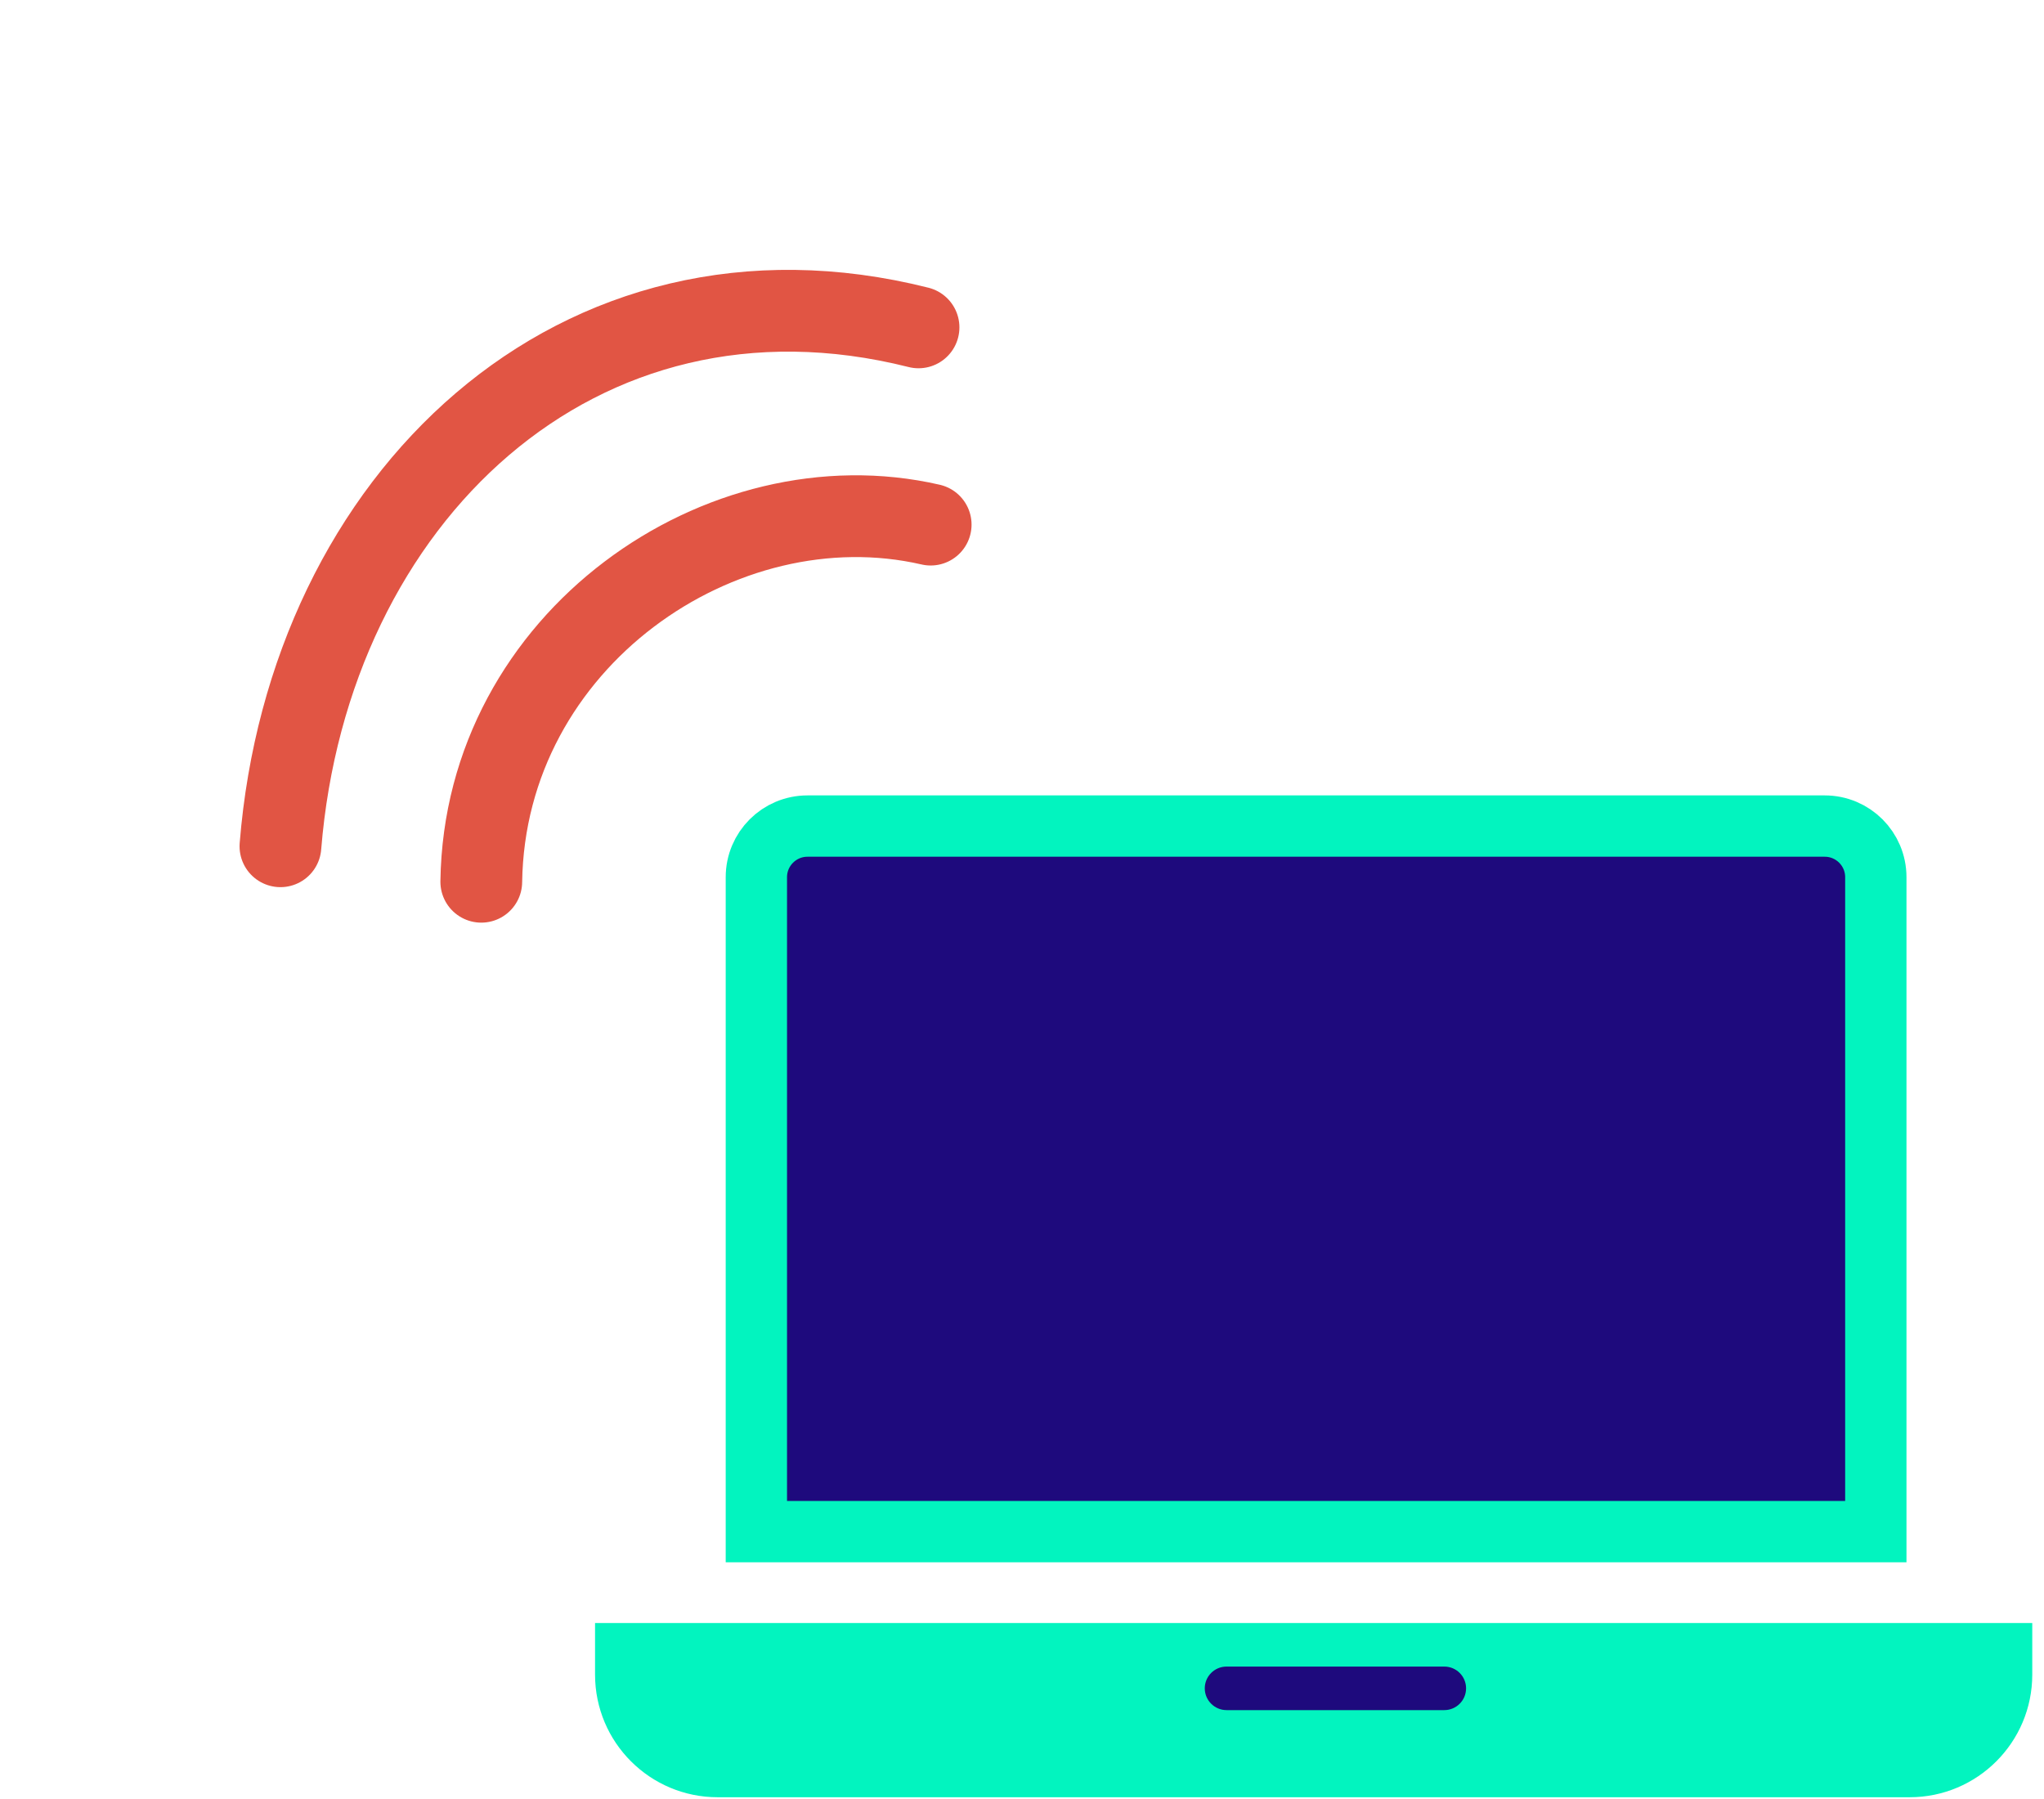
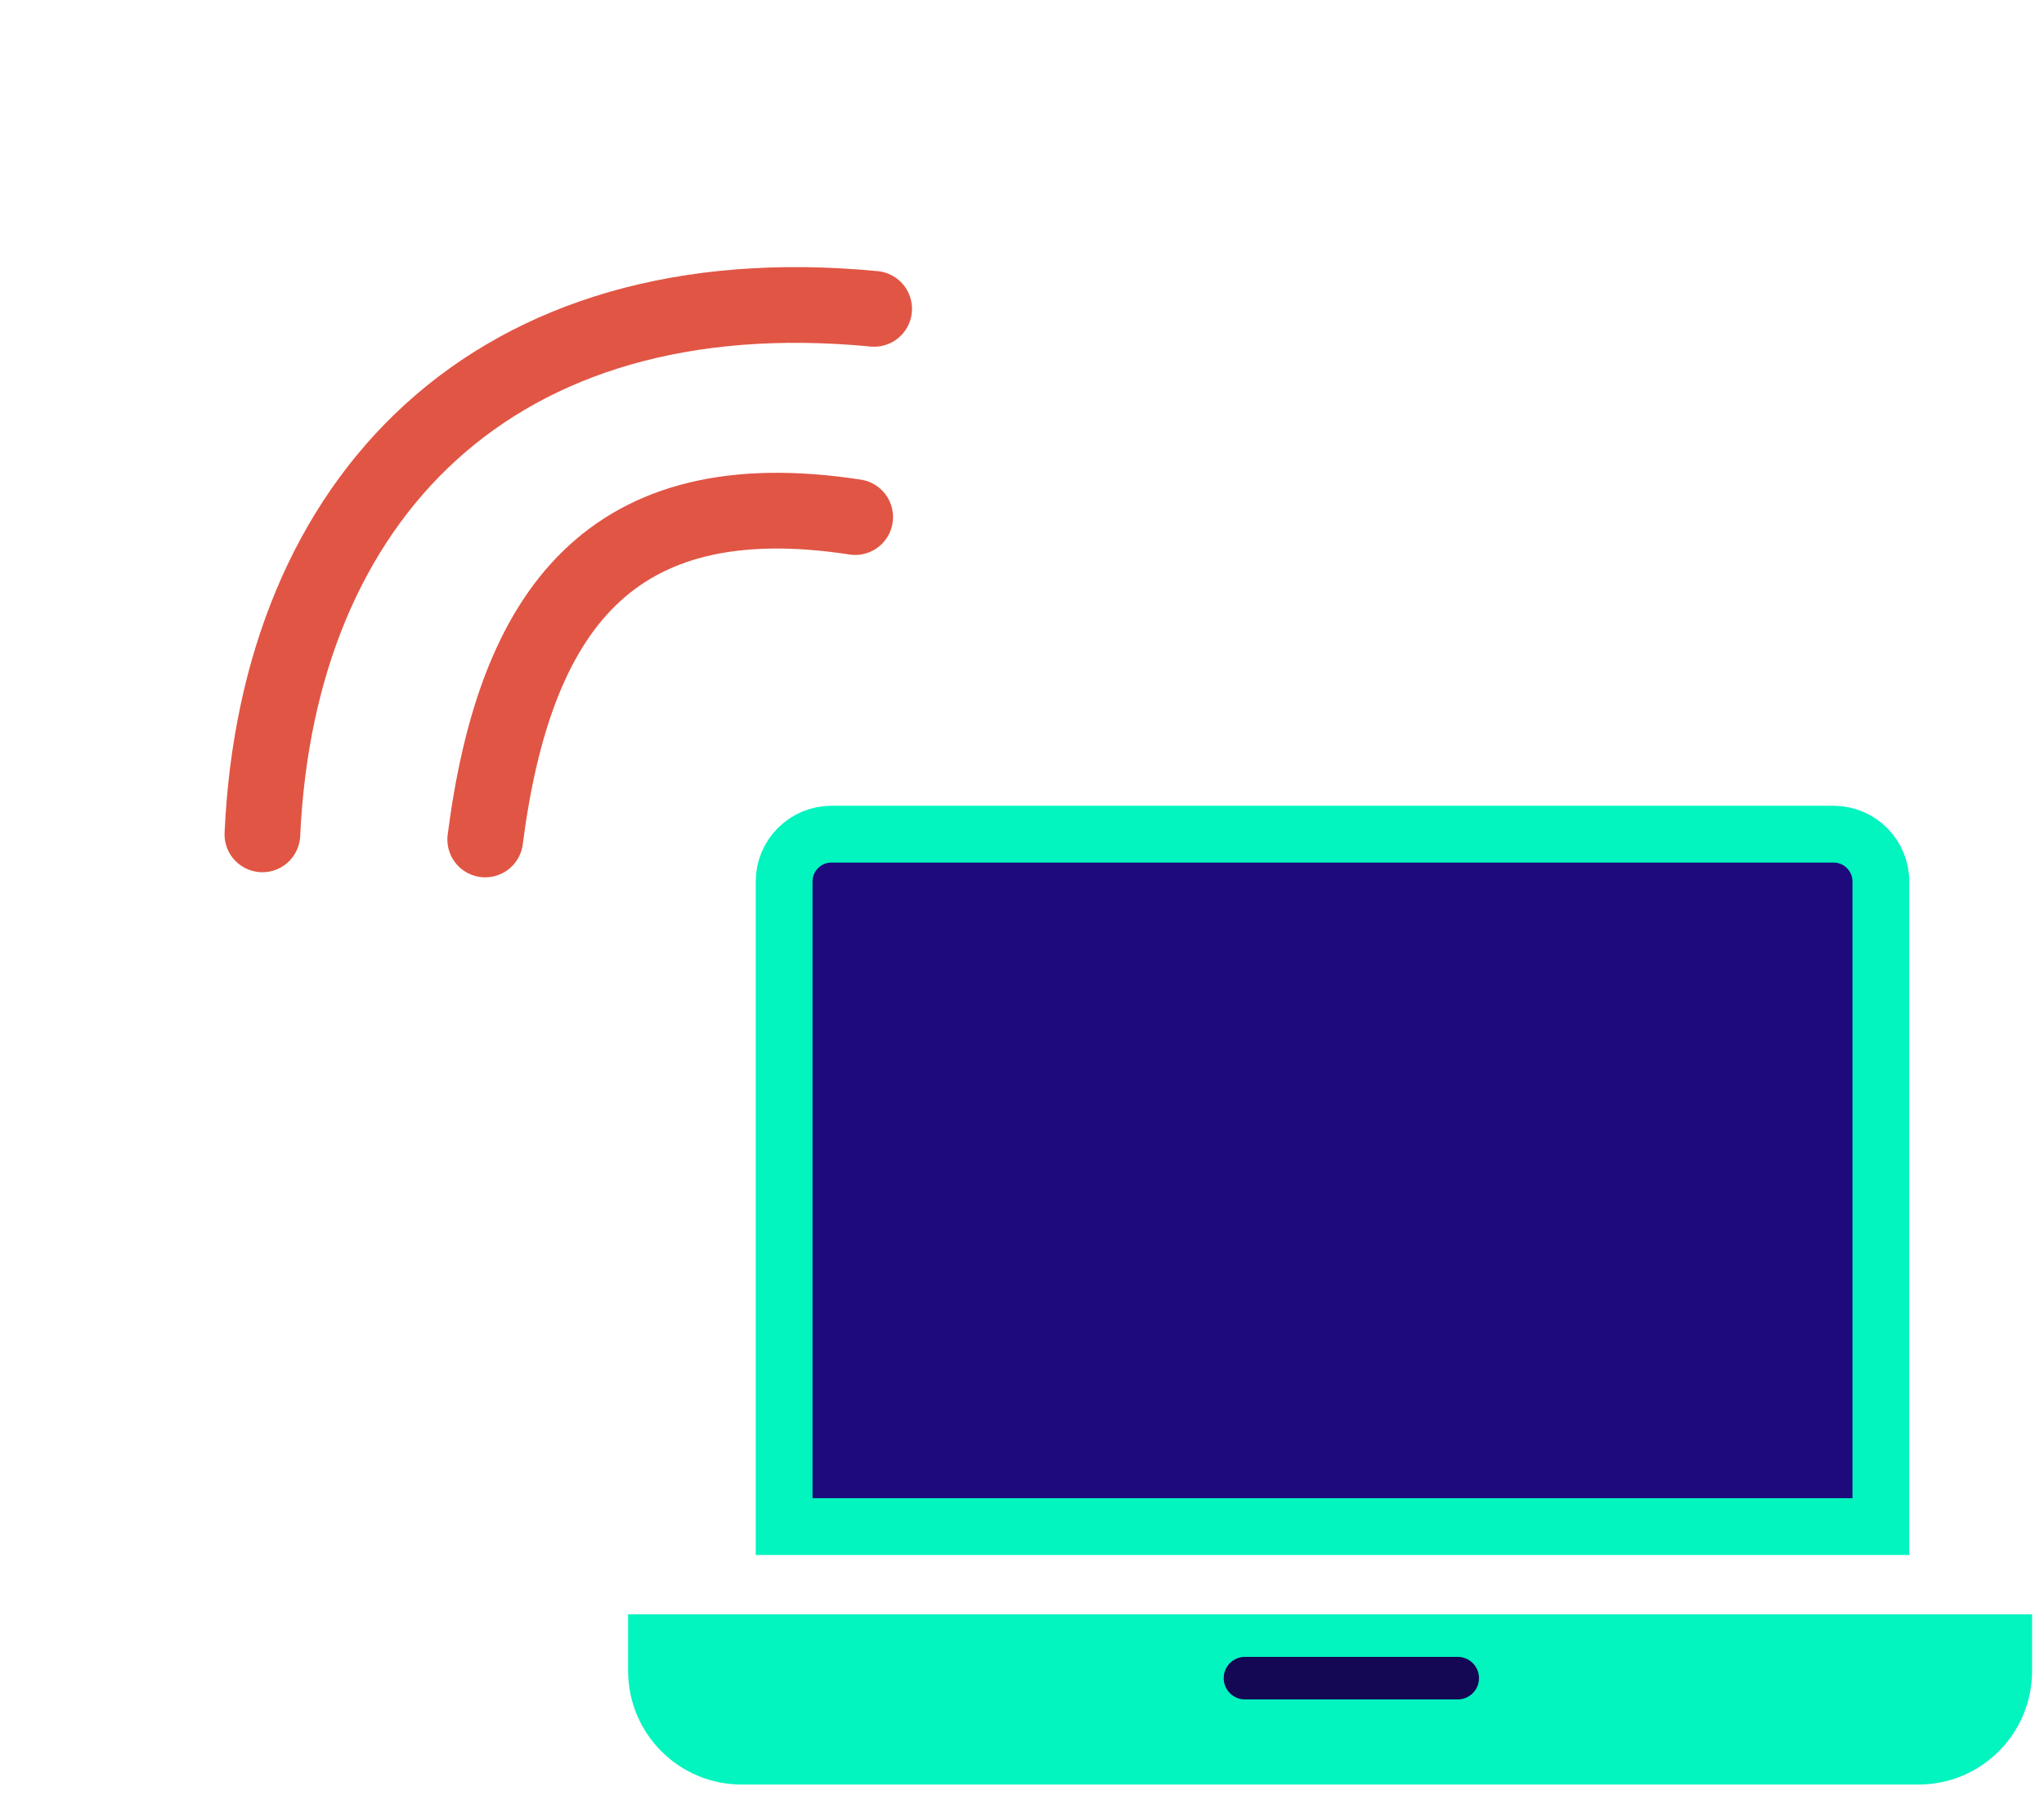
- <svg xmlns="http://www.w3.org/2000/svg" width="50" height="44" viewBox="0 0 50 44" fill="none">
-   <path d="M18.502 21.454C18.502 20.764 19.062 20.204 19.752 20.204H44.636C45.327 20.204 45.886 20.764 45.886 21.454V37.46H18.502V21.454Z" fill="#1E0A7D" stroke="#02F4BF" stroke-width="1.5" />
-   <path d="M14.556 39.696H49.713V40.957C49.713 42.614 48.369 43.957 46.713 43.957H17.556C15.899 43.957 14.556 42.614 14.556 40.957V39.696Z" fill="#02F4BF" />
-   <rect x="29.471" y="40.761" width="6.392" height="1.065" rx="0.533" fill="#1E0A7D" />
-   <path d="M22.469 8.007C14.146 5.911 7.547 12.182 6.86 20.698" stroke="#E15544" stroke-width="2" stroke-linecap="round" />
-   <path d="M22.766 12.831C17.665 11.654 11.857 15.643 11.773 21.566" stroke="#E15544" stroke-width="2" stroke-linecap="round" />
+ <svg xmlns="http://www.w3.org/2000/svg" width="54" height="48" viewBox="0 0 54 48" fill="none">
+   <path d="M20.716 23.282C20.716 22.592 21.276 22.032 21.966 22.032H48.44C49.13 22.032 49.69 22.592 49.69 23.282V40.32H20.716V23.282Z" fill="#1E0A7D" stroke="#02F4BF" stroke-width="1.5" />
+   <path d="M16.594 42.637H53.685V44.133C53.685 45.79 52.341 47.133 50.685 47.133H19.594C17.937 47.133 16.594 45.79 16.594 44.133V42.637Z" fill="#02F4BF" />
+   <rect x="32.329" y="43.761" width="6.744" height="1.124" rx="0.562" fill="#140754" />
+   <path d="M22.593 13.657C16.093 12.657 13.594 16.157 12.819 22.172" stroke="#E15544" stroke-width="2" stroke-linecap="round" />
+   <path d="M23.094 8.157C13.03 7.191 7.336 13.16 6.932 22.037" stroke="#E15544" stroke-width="2" stroke-linecap="round" />
</svg>
